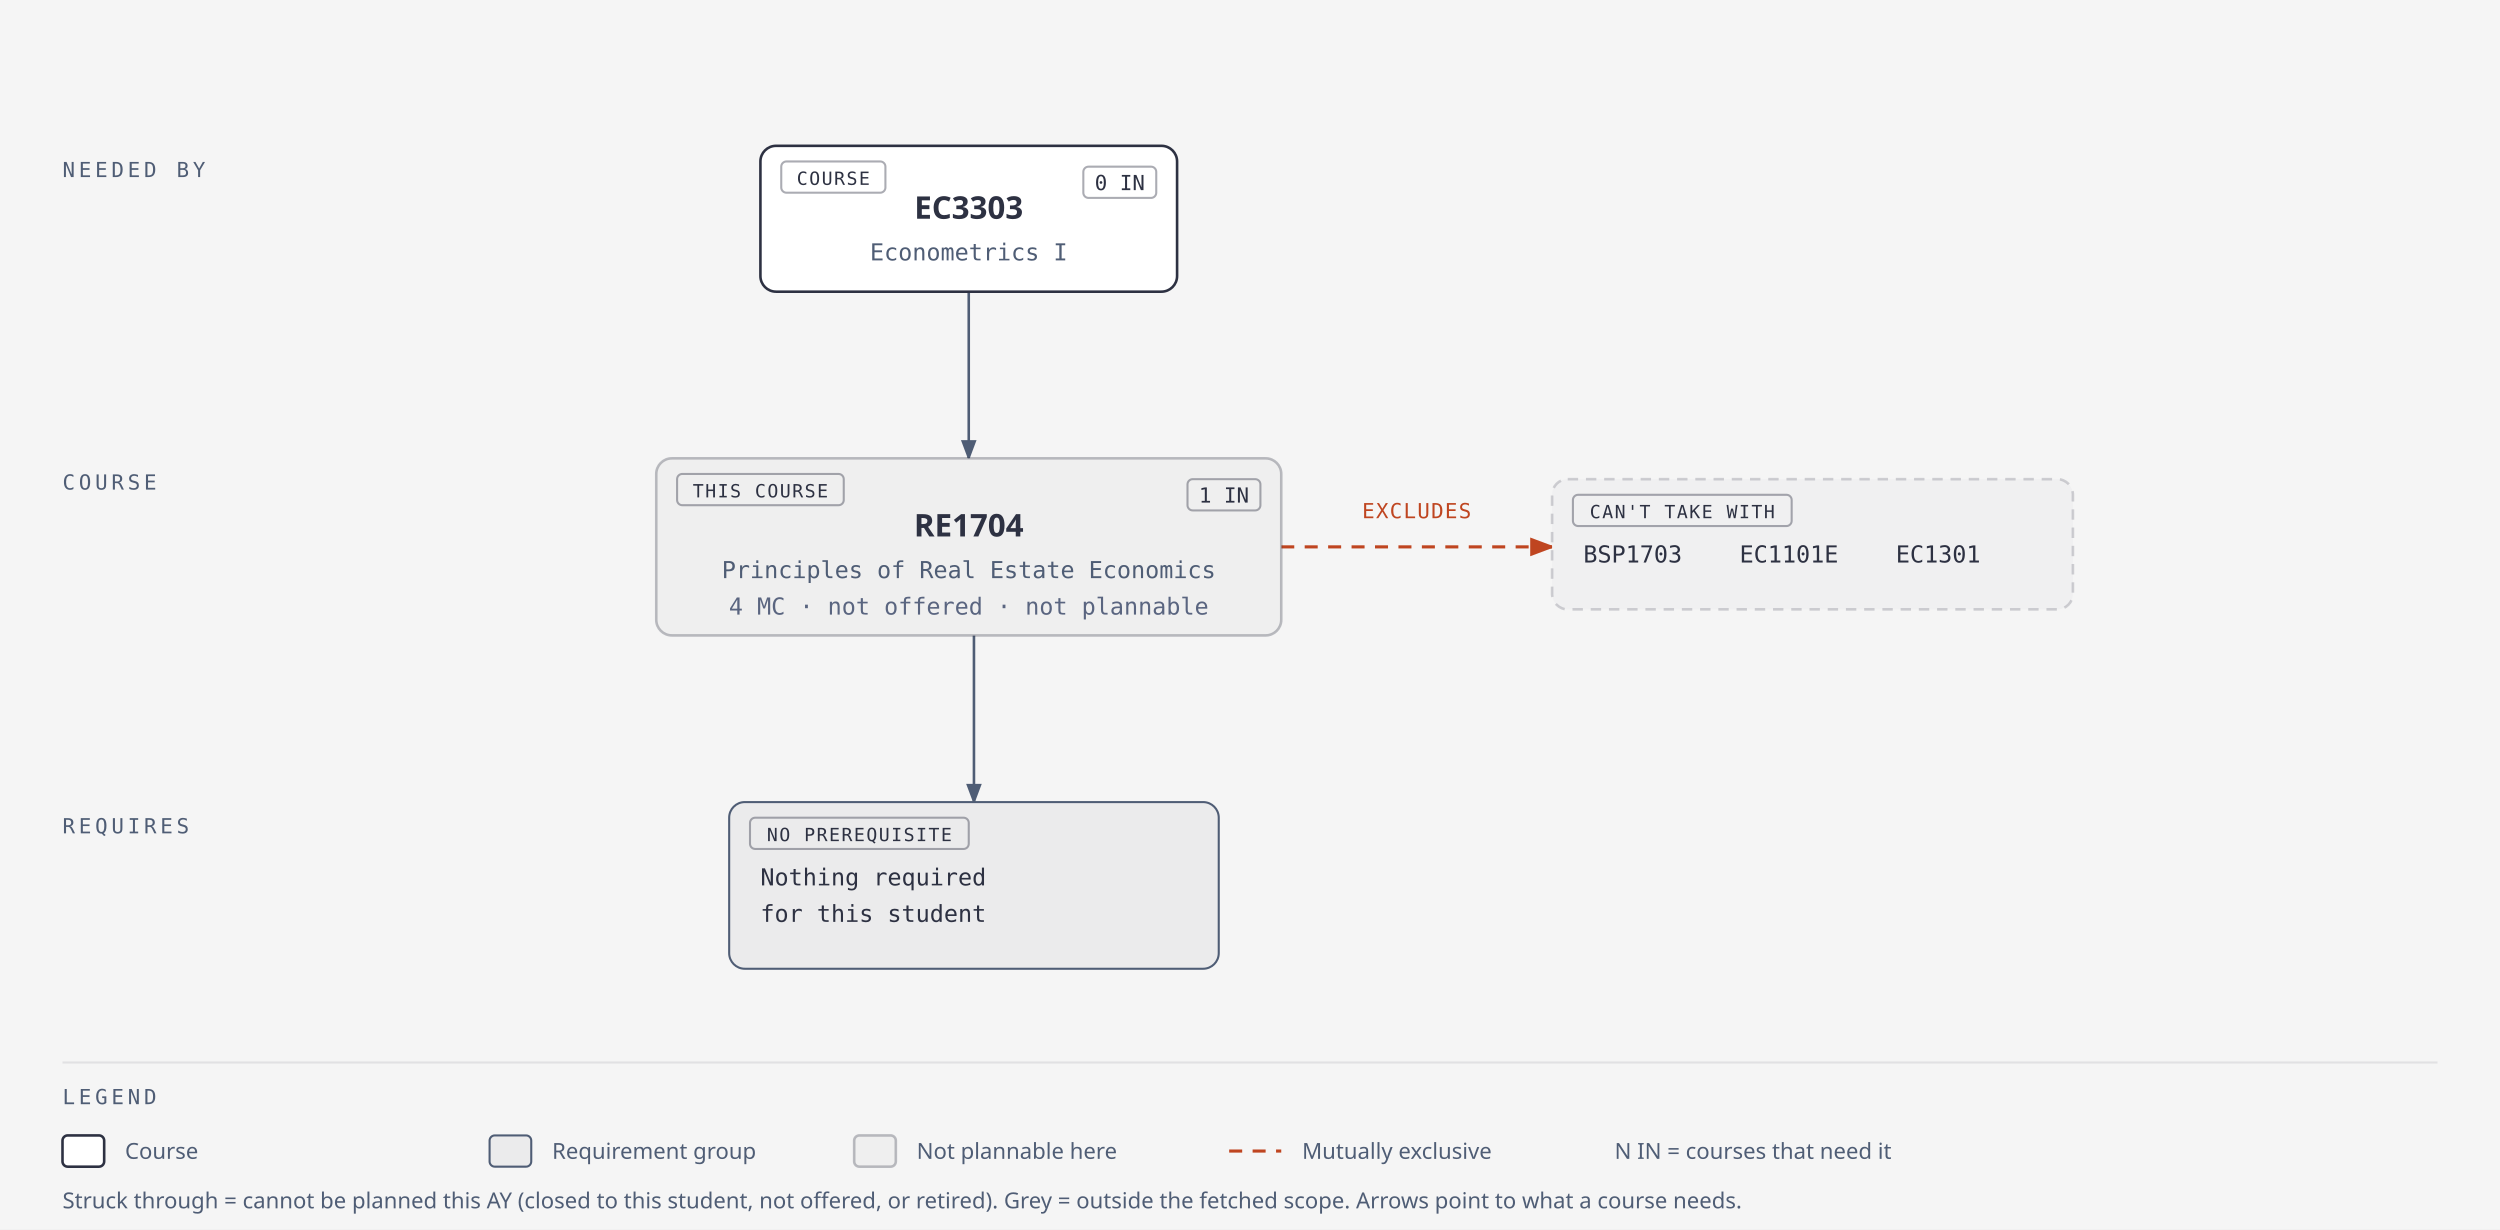
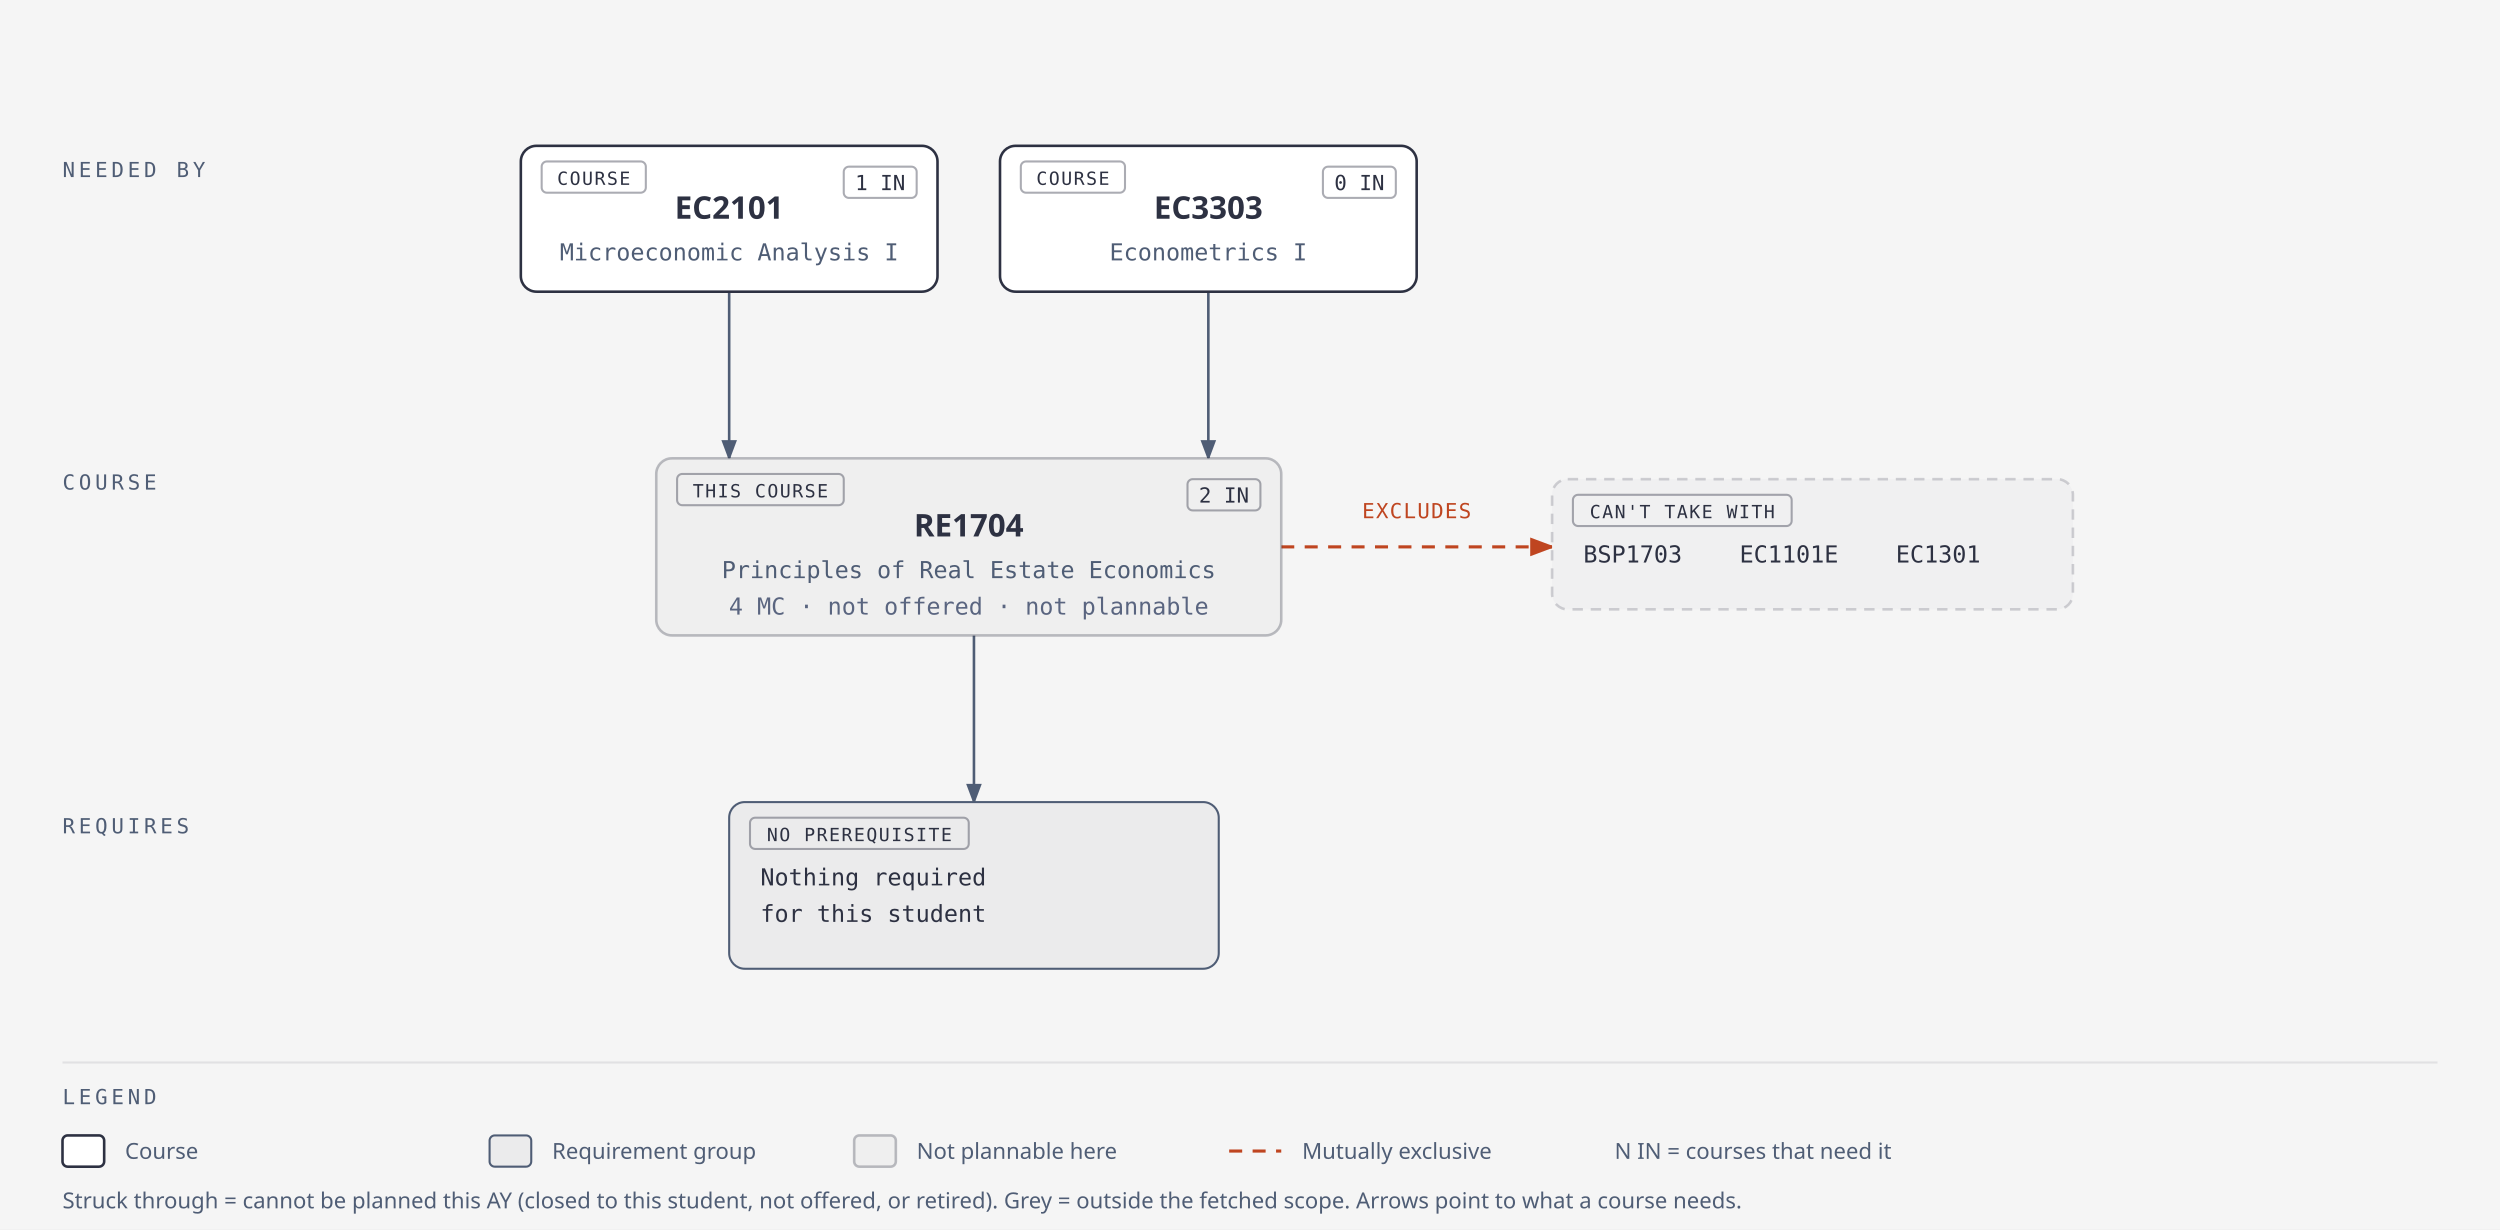
<svg xmlns="http://www.w3.org/2000/svg" width="960" height="472" viewBox="0 0 960 472" role="img" aria-labelledby="re1704-title re1704-desc">
  <defs>
    <marker id="arrow" markerWidth="8" markerHeight="6" refX="7" refY="3" orient="auto">
      <polygon points="0 0, 8 3, 0 6" fill="#4f5d75" />
    </marker>
    <marker id="arrow-accent" markerWidth="8" markerHeight="6" refX="7" refY="3" orient="auto">
      <polygon points="0 0, 8 3, 0 6" fill="#bf4520" />
    </marker>
  </defs>
  <rect width="100%" height="100%" fill="#f5f5f5" />
  <text x="24" y="68" fill="#4f5d75" font-size="8" font-family="'Geist Mono', ui-monospace, monospace" letter-spacing="0.18em">NEEDED BY</text>
  <text x="24" y="188" fill="#4f5d75" font-size="8" font-family="'Geist Mono', ui-monospace, monospace" letter-spacing="0.18em">COURSE</text>
  <text x="24" y="320" fill="#4f5d75" font-size="8" font-family="'Geist Mono', ui-monospace, monospace" letter-spacing="0.18em">REQUIRES</text>
-   <path d="M 372,112 V 176" fill="none" stroke="#4f5d75" stroke-width="1" marker-end="url(#arrow)" />
+   <path d="M 280,112 V 176" fill="none" stroke="#4f5d75" stroke-width="1" marker-end="url(#arrow)" />
+   <path d="M 464,112 V 176" fill="none" stroke="#4f5d75" stroke-width="1" marker-end="url(#arrow)" />
  <path d="M 374,244 V 308" fill="none" stroke="#4f5d75" stroke-width="1" marker-end="url(#arrow)" />
  <line x1="492" y1="210" x2="596" y2="210" stroke="#bf4520" stroke-width="1.2" stroke-dasharray="5,4" marker-end="url(#arrow-accent)" />
  <rect x="518" y="190" width="52" height="12" rx="2" fill="#f5f5f5" />
  <text x="544" y="199" fill="#bf4520" font-size="8" font-family="'Geist Mono', ui-monospace, monospace" text-anchor="middle" letter-spacing="0.06em">EXCLUDES</text>
-   <rect x="292" y="56" width="160" height="56" rx="6" fill="#f5f5f5" />
-   <rect x="292" y="56" width="160" height="56" rx="6" fill="#ffffff" stroke="#2d3142" stroke-width="1" />
-   <rect x="300" y="62" width="40" height="12" rx="2" fill="transparent" stroke="rgba(45,49,66,0.40)" stroke-width="0.8" />
-   <text x="320" y="71" fill="#2d3142" font-size="7" font-family="'Geist Mono', ui-monospace, monospace" text-anchor="middle" letter-spacing="0.08em">COURSE</text>
-   <rect x="416" y="64" width="28" height="12" rx="2" fill="transparent" stroke="rgba(45,49,66,0.40)" stroke-width="0.8" />
-   <text x="430" y="73" fill="#2d3142" font-size="8" font-family="'Geist Mono', ui-monospace, monospace" text-anchor="middle">0 IN</text>
-   <text x="372" y="84" fill="#2d3142" font-size="12" font-weight="600" font-family="'Geist', system-ui, sans-serif" text-anchor="middle">EC3303</text>
-   <text x="372" y="100" fill="#4f5d75" font-size="9" font-family="'Geist Mono', ui-monospace, monospace" text-anchor="middle">Econometrics I</text>
+   <rect x="200" y="56" width="160" height="56" rx="6" fill="#f5f5f5" />
+   <rect x="200" y="56" width="160" height="56" rx="6" fill="#ffffff" stroke="#2d3142" stroke-width="1" />
+   <rect x="208" y="62" width="40" height="12" rx="2" fill="transparent" stroke="rgba(45,49,66,0.40)" stroke-width="0.8" />
+   <text x="228" y="71" fill="#2d3142" font-size="7" font-family="'Geist Mono', ui-monospace, monospace" text-anchor="middle" letter-spacing="0.08em">COURSE</text>
+   <rect x="324" y="64" width="28" height="12" rx="2" fill="transparent" stroke="rgba(45,49,66,0.40)" stroke-width="0.8" />
+   <text x="338" y="73" fill="#2d3142" font-size="8" font-family="'Geist Mono', ui-monospace, monospace" text-anchor="middle">1 IN</text>
+   <text x="280" y="84" fill="#2d3142" font-size="12" font-weight="600" font-family="'Geist', system-ui, sans-serif" text-anchor="middle">EC2101</text>
+   <text x="280" y="100" fill="#4f5d75" font-size="9" font-family="'Geist Mono', ui-monospace, monospace" text-anchor="middle">Microeconomic Analysis I</text>
+   <rect x="384" y="56" width="160" height="56" rx="6" fill="#f5f5f5" />
+   <rect x="384" y="56" width="160" height="56" rx="6" fill="#ffffff" stroke="#2d3142" stroke-width="1" />
+   <rect x="392" y="62" width="40" height="12" rx="2" fill="transparent" stroke="rgba(45,49,66,0.40)" stroke-width="0.8" />
+   <text x="412" y="71" fill="#2d3142" font-size="7" font-family="'Geist Mono', ui-monospace, monospace" text-anchor="middle" letter-spacing="0.08em">COURSE</text>
+   <rect x="508" y="64" width="28" height="12" rx="2" fill="transparent" stroke="rgba(45,49,66,0.40)" stroke-width="0.8" />
+   <text x="522" y="73" fill="#2d3142" font-size="8" font-family="'Geist Mono', ui-monospace, monospace" text-anchor="middle">0 IN</text>
+   <text x="464" y="84" fill="#2d3142" font-size="12" font-weight="600" font-family="'Geist', system-ui, sans-serif" text-anchor="middle">EC3303</text>
+   <text x="464" y="100" fill="#4f5d75" font-size="9" font-family="'Geist Mono', ui-monospace, monospace" text-anchor="middle">Econometrics I</text>
  <rect x="252" y="176" width="240" height="68" rx="6" fill="#f5f5f5" />
  <rect x="252" y="176" width="240" height="68" rx="6" fill="rgba(45,49,66,0.03)" stroke="rgba(45,49,66,0.30)" stroke-width="1" />
  <rect x="260" y="182" width="64" height="12" rx="2" fill="transparent" stroke="rgba(45,49,66,0.40)" stroke-width="0.8" />
  <text x="292" y="191" fill="#2d3142" font-size="7" font-family="'Geist Mono', ui-monospace, monospace" text-anchor="middle" letter-spacing="0.08em">THIS COURSE</text>
  <rect x="456" y="184" width="28" height="12" rx="2" fill="transparent" stroke="rgba(45,49,66,0.40)" stroke-width="0.8" />
-   <text x="470" y="193" fill="#2d3142" font-size="8" font-family="'Geist Mono', ui-monospace, monospace" text-anchor="middle">1 IN</text>
+   <text x="470" y="193" fill="#2d3142" font-size="8" font-family="'Geist Mono', ui-monospace, monospace" text-anchor="middle">2 IN</text>
  <text x="372" y="206" fill="#2d3142" font-size="12" font-weight="600" font-family="'Geist', system-ui, sans-serif" text-anchor="middle">RE1704</text>
  <text x="372" y="222" fill="#4f5d75" font-size="9" font-family="'Geist Mono', ui-monospace, monospace" text-anchor="middle">Principles of Real Estate Economics</text>
  <text x="372" y="236" fill="#5a6580" font-size="9" font-family="'Geist Mono', ui-monospace, monospace" text-anchor="middle">4 MC · not offered · not plannable</text>
  <rect x="596" y="184" width="200" height="50" rx="6" fill="#f5f5f5" />
  <rect x="596" y="184" width="200" height="50" rx="6" fill="rgba(45,49,66,0.02)" stroke="rgba(45,49,66,0.20)" stroke-width="1" stroke-dasharray="4,3" />
  <rect x="604" y="190" width="84" height="12" rx="2" fill="transparent" stroke="rgba(45,49,66,0.40)" stroke-width="0.8" />
  <text x="646" y="199" fill="#2d3142" font-size="7" font-family="'Geist Mono', ui-monospace, monospace" text-anchor="middle" letter-spacing="0.08em">CAN'T TAKE WITH</text>
  <text x="608" y="216" fill="#2d3142" font-size="9" font-family="'Geist Mono', ui-monospace, monospace">BSP1703</text>
  <text x="668" y="216" fill="#2d3142" font-size="9" font-family="'Geist Mono', ui-monospace, monospace">EC1101E</text>
  <text x="728" y="216" fill="#2d3142" font-size="9" font-family="'Geist Mono', ui-monospace, monospace">EC1301</text>
  <rect x="280" y="308" width="188" height="64" rx="6" fill="#f5f5f5" />
  <rect x="280" y="308" width="188" height="64" rx="6" fill="rgba(45,49,66,0.05)" stroke="#4f5d75" stroke-width="0.8" />
  <rect x="288" y="314" width="84" height="12" rx="2" fill="transparent" stroke="rgba(45,49,66,0.40)" stroke-width="0.8" />
  <text x="330" y="323" fill="#2d3142" font-size="7" font-family="'Geist Mono', ui-monospace, monospace" text-anchor="middle" letter-spacing="0.08em">NO PREREQUISITE</text>
  <text x="292" y="340" fill="#2d3142" font-size="9" font-family="'Geist Mono', ui-monospace, monospace">Nothing required</text>
  <text x="292" y="354" fill="#2d3142" font-size="9" font-family="'Geist Mono', ui-monospace, monospace">for this student</text>
  <line x1="24" y1="408" x2="936" y2="408" stroke="rgba(45,49,66,0.10)" stroke-width="0.8" />
  <text x="24" y="424" fill="#4f5d75" font-size="8" font-family="'Geist Mono', ui-monospace, monospace" letter-spacing="0.18em">LEGEND</text>
  <rect x="24" y="436" width="16" height="12" rx="2" fill="#ffffff" stroke="#2d3142" stroke-width="1" />
  <text x="48" y="445" fill="#4f5d75" font-size="8.5" font-family="'Geist', system-ui, sans-serif">Course</text>
  <rect x="188" y="436" width="16" height="12" rx="2" fill="rgba(45,49,66,0.05)" stroke="#4f5d75" stroke-width="0.8" />
  <text x="212" y="445" fill="#4f5d75" font-size="8.5" font-family="'Geist', system-ui, sans-serif">Requirement group</text>
  <rect x="328" y="436" width="16" height="12" rx="2" fill="rgba(45,49,66,0.03)" stroke="rgba(45,49,66,0.30)" stroke-width="1" />
  <text x="352" y="445" fill="#4f5d75" font-size="8.5" font-family="'Geist', system-ui, sans-serif">Not plannable here</text>
  <line x1="472" y1="442" x2="492" y2="442" stroke="#bf4520" stroke-width="1.2" stroke-dasharray="5,4" />
  <text x="500" y="445" fill="#4f5d75" font-size="8.5" font-family="'Geist', system-ui, sans-serif">Mutually exclusive</text>
  <text x="620" y="445" fill="#4f5d75" font-size="8.5" font-family="'Geist', system-ui, sans-serif">N IN = courses that need it</text>
  <text x="24" y="464" fill="#4f5d75" font-size="8.5" font-family="'Geist', system-ui, sans-serif">Struck through = cannot be planned this AY (closed to this student, not offered, or retired). Grey = outside the fetched scope. Arrows point to what a course needs.</text>
</svg>
